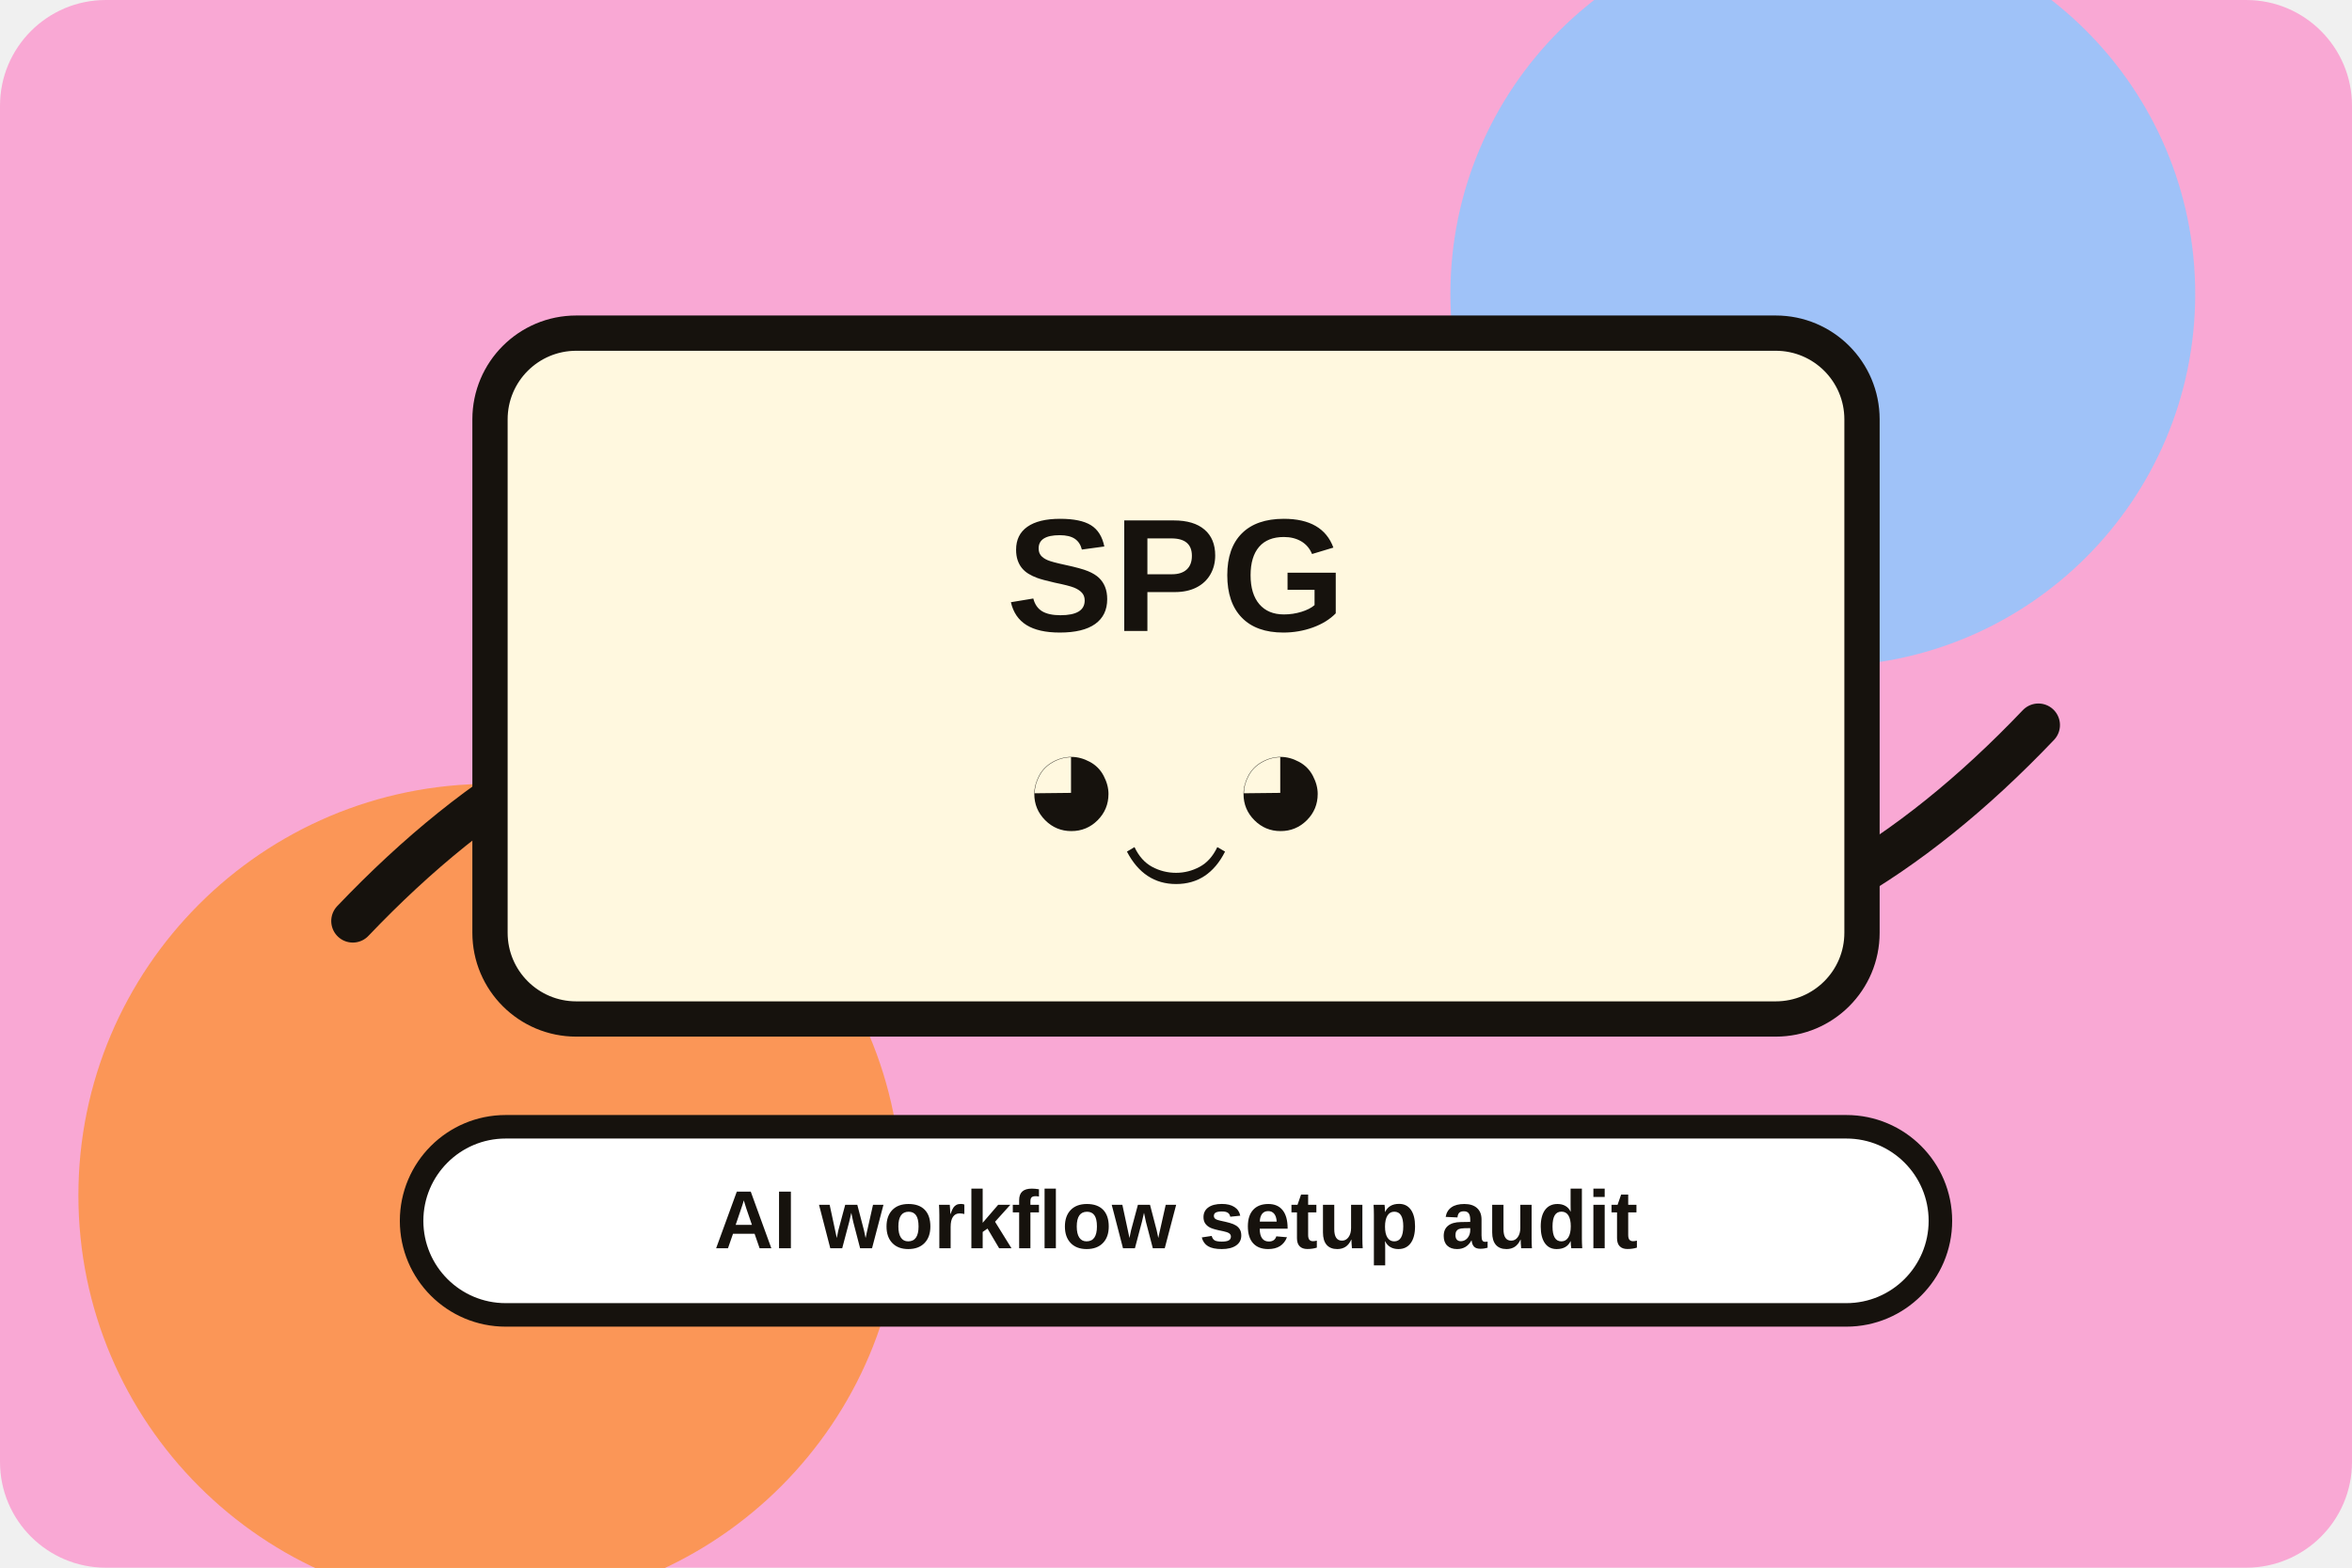
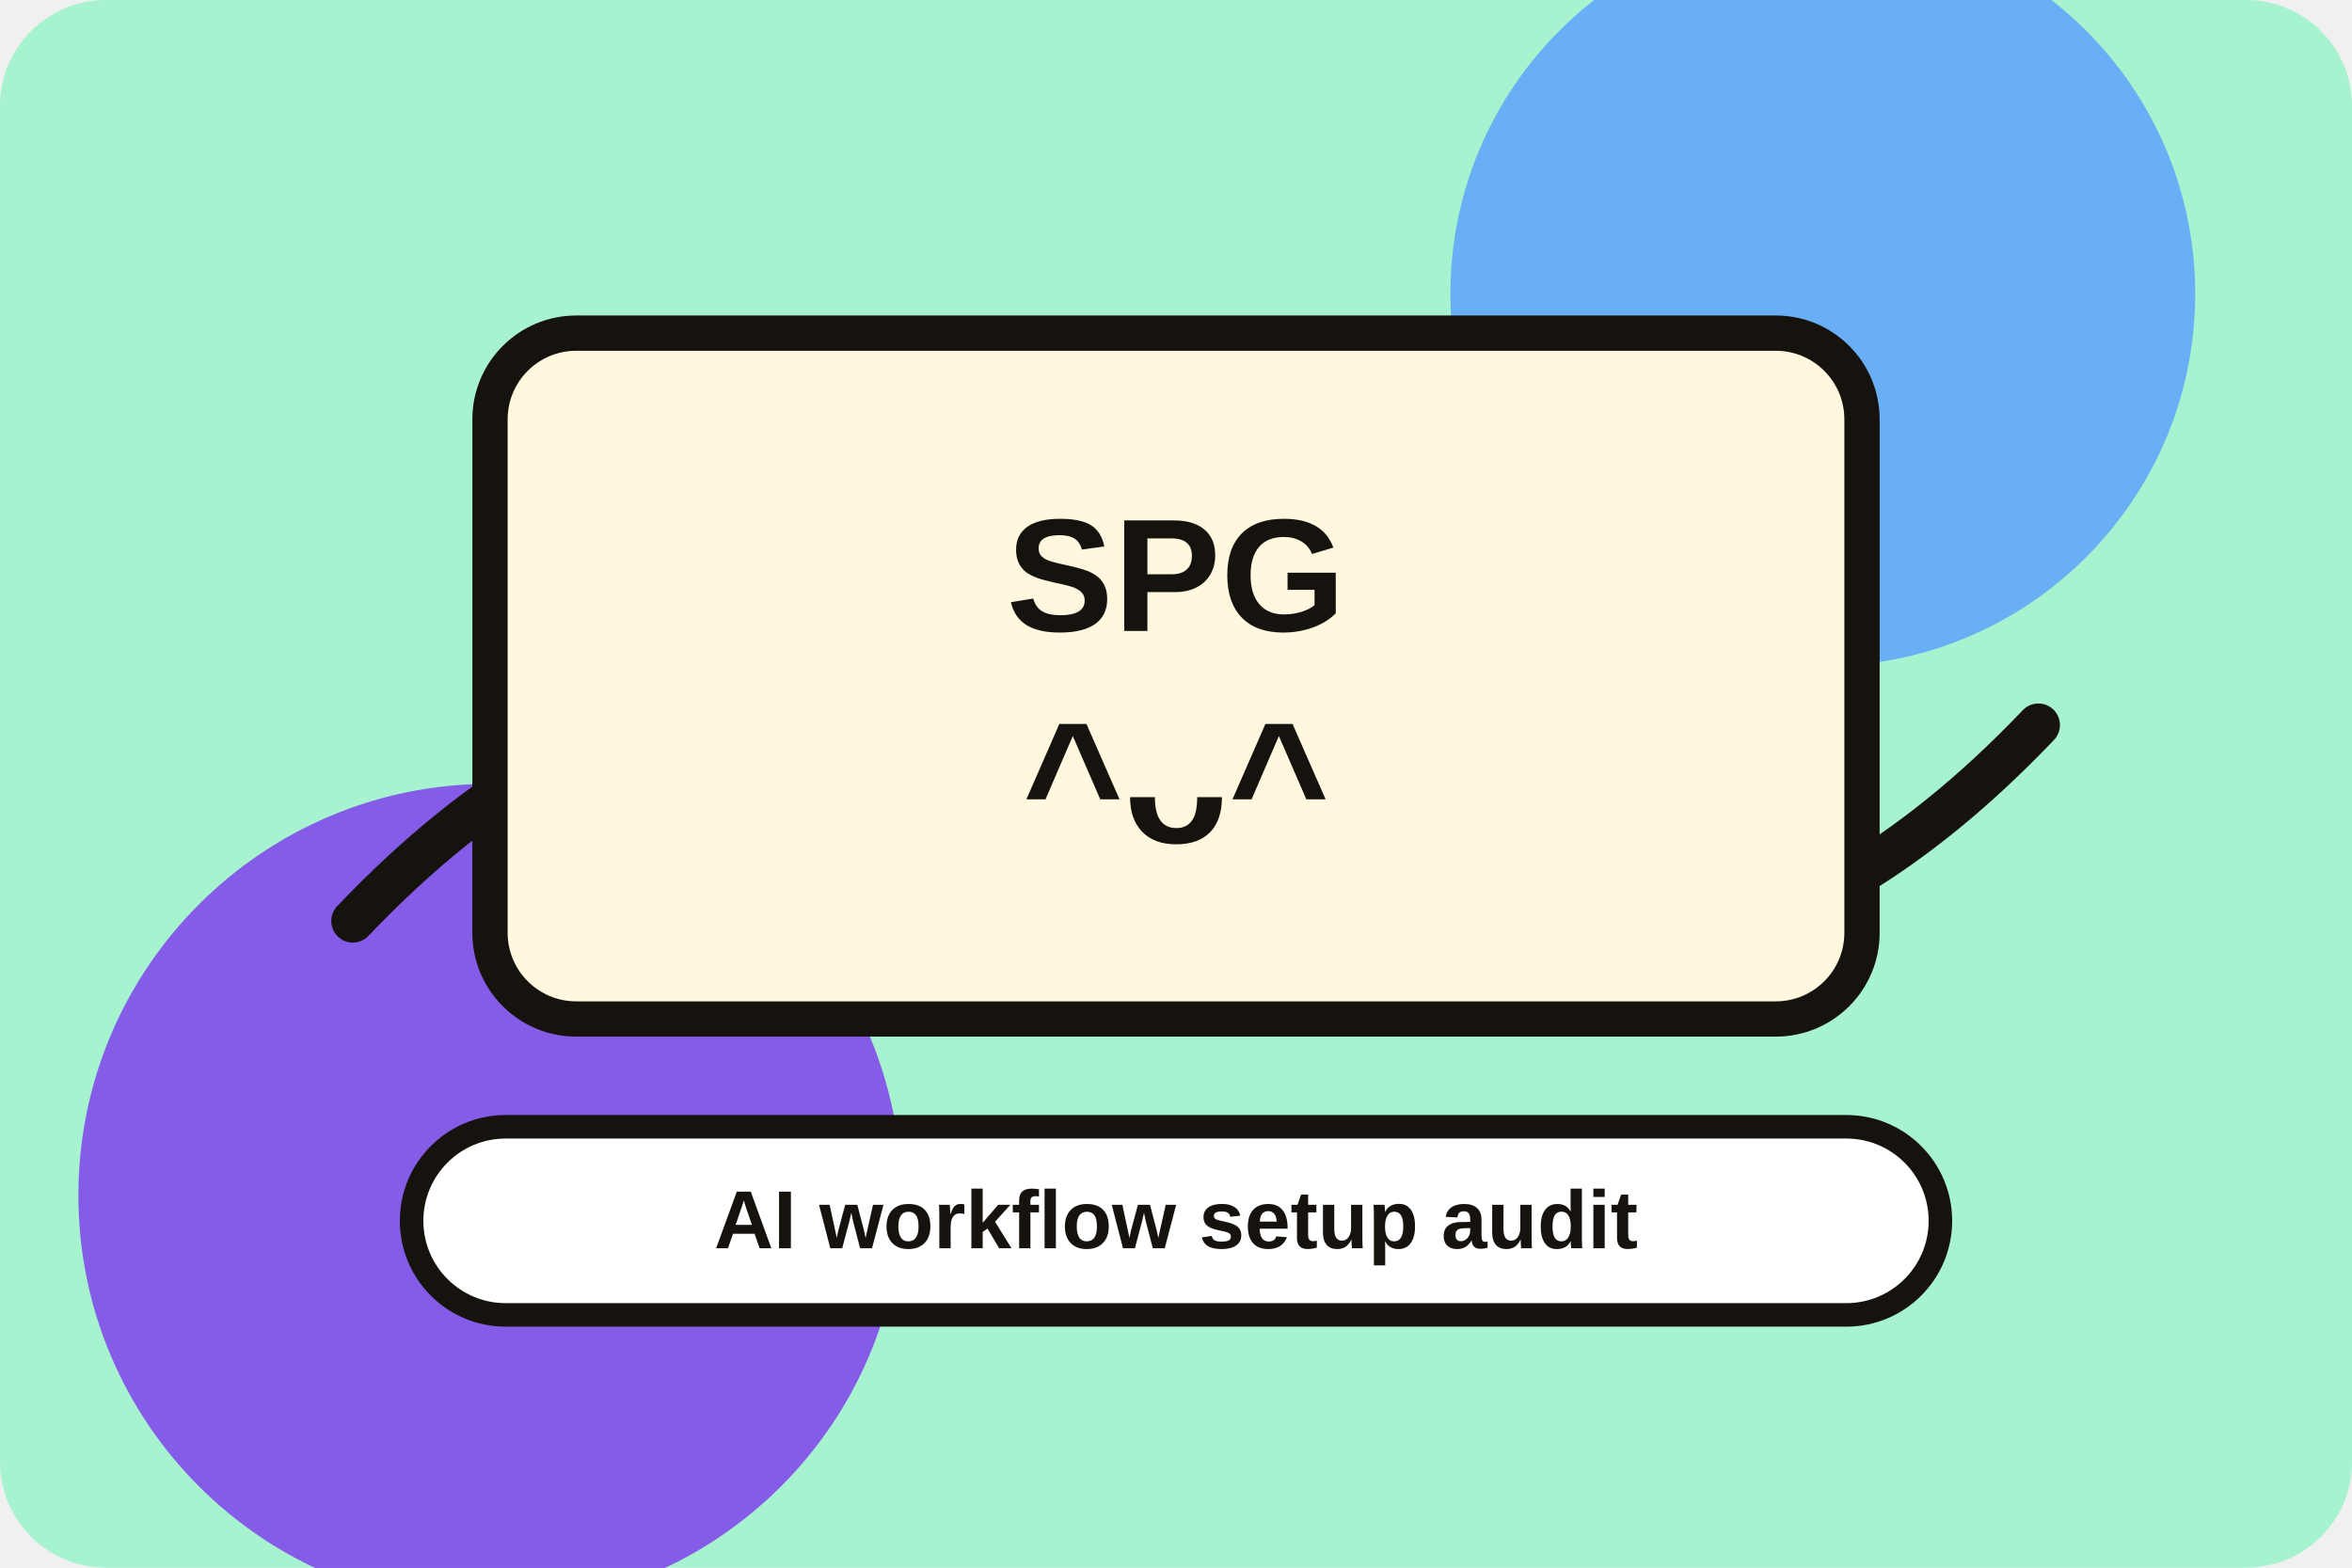
<svg xmlns="http://www.w3.org/2000/svg" viewBox="0 0 1200 800" role="img" aria-label="Original StuffPrettyGood cartoon image for AI workflow setup audit">
-   <rect width="1200" height="800" rx="54" fill="#f9a8d4" />
-   <circle cx="930" cy="150" r="190" fill="#93c5fd" opacity=".88" />
-   <circle cx="250" cy="610" r="210" fill="#fb923c" opacity=".82" />
+   <rect width="1200" height="800" rx="54" fill="#a7f3d0" />
+   <circle cx="930" cy="150" r="190" fill="#60a5fa" opacity=".88" />
+   <circle cx="250" cy="610" r="210" fill="#7c3aed" opacity=".82" />
  <path d="M180 470 Q380 260 610 420 T1040 370" fill="none" stroke="#16120d" stroke-width="22" stroke-linecap="round" />
  <rect x="250" y="170" width="700" height="350" rx="44" fill="#fff8df" stroke="#16120d" stroke-width="18" />
  <text x="600" y="322" text-anchor="middle" font-size="82" font-family="Arial, sans-serif" font-weight="900" fill="#16120d">SPG</text>
-   <text x="600" y="430" text-anchor="middle" font-size="88" font-family="Arial, sans-serif" font-weight="900" fill="#16120d">◕‿◕</text>
+   <text x="600" y="430" text-anchor="middle" font-size="88" font-family="Arial, sans-serif" font-weight="900" fill="#16120d">^ᴗ^</text>
  <rect x="210" y="575" width="780" height="96" rx="48" fill="#ffffff" stroke="#16120d" stroke-width="12" />
  <text x="600" y="637" text-anchor="middle" font-size="42" font-family="Arial, sans-serif" font-weight="900" fill="#16120d">AI workflow setup audit</text>
</svg>
